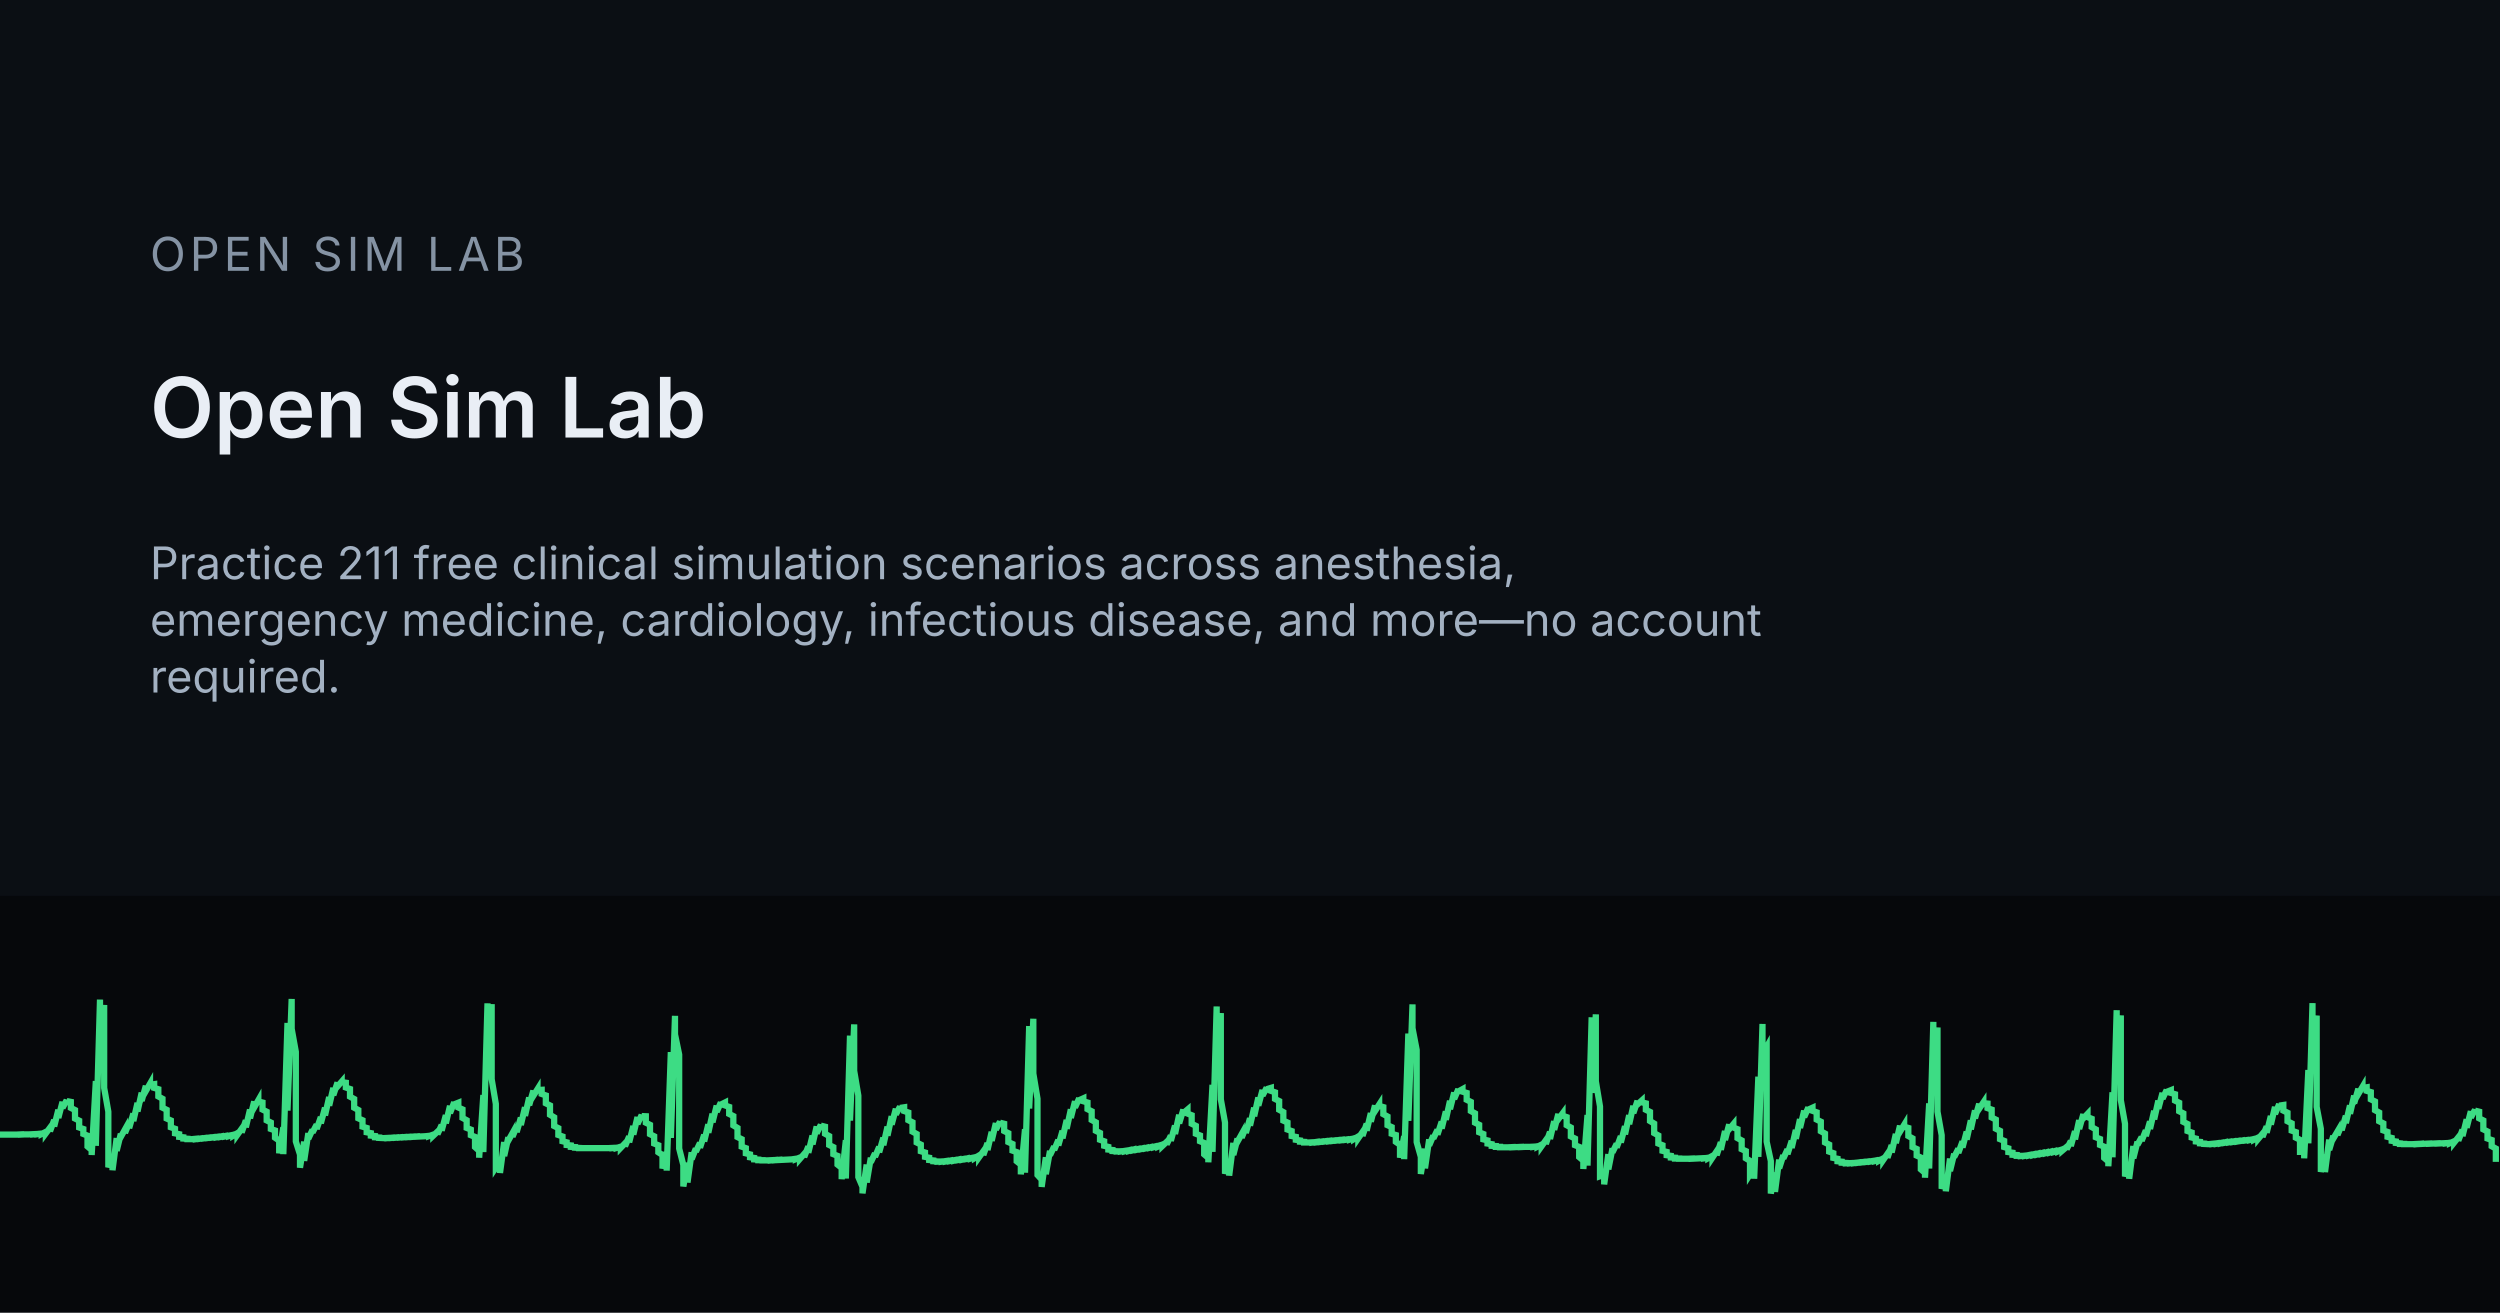
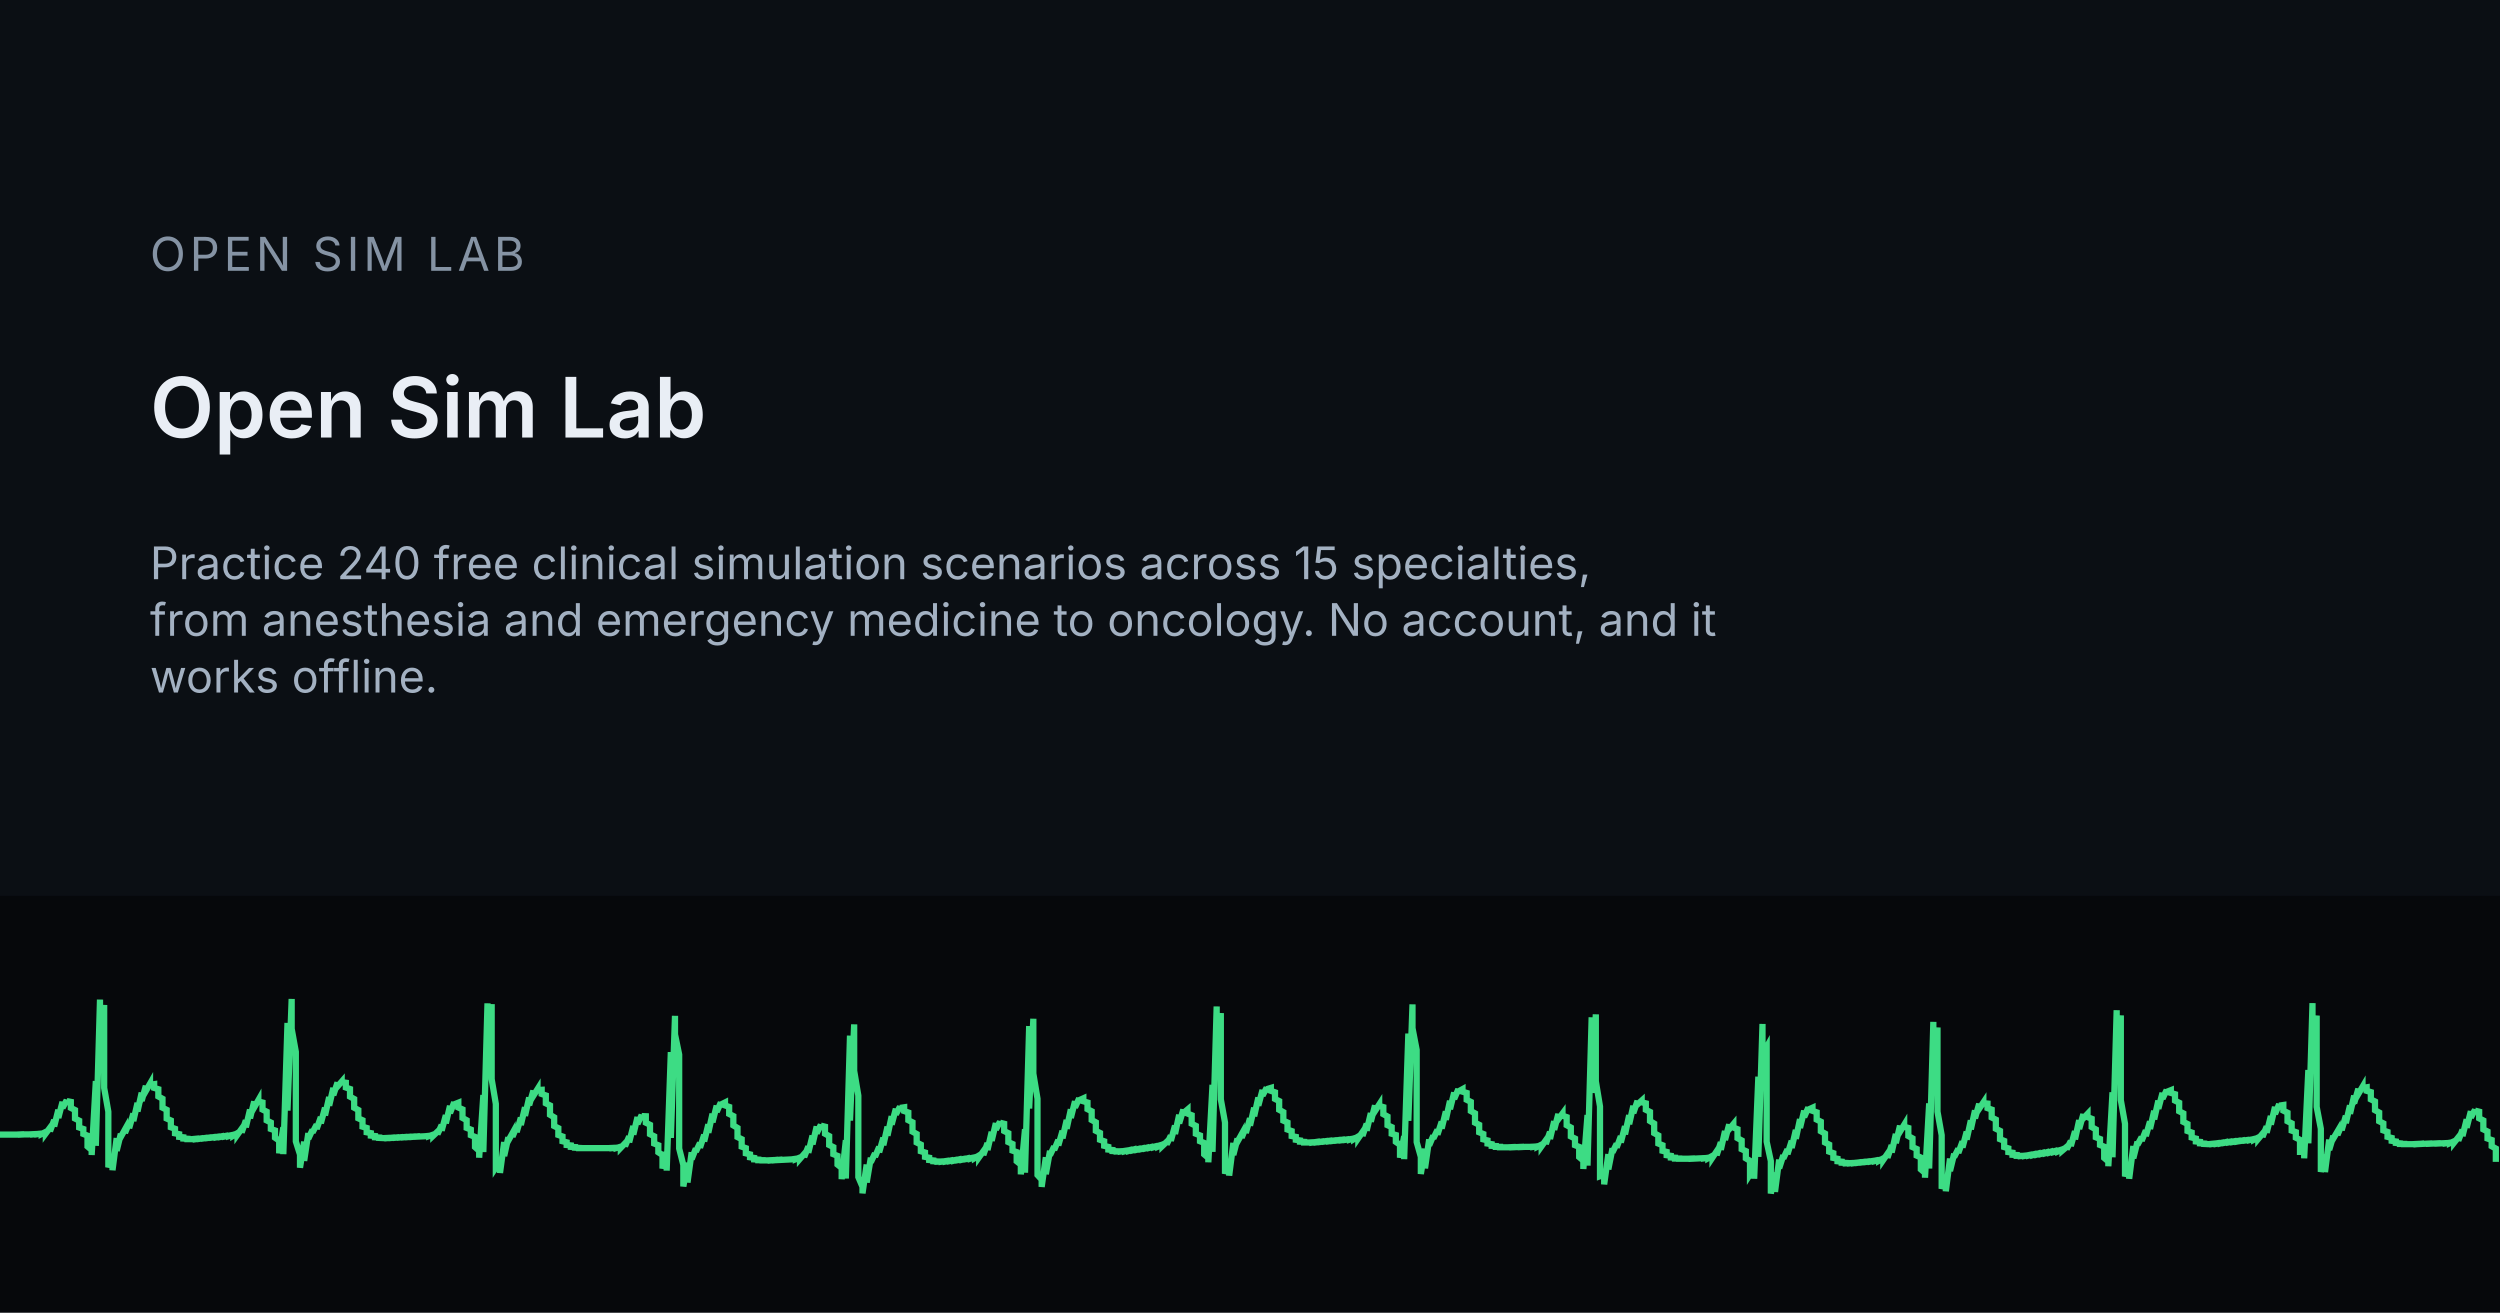
<svg xmlns="http://www.w3.org/2000/svg" width="1200" height="630" viewBox="0 0 1200 630">
  <rect width="1200" height="630" fill="#0B0F14" />
  <rect x="0" y="430" width="1200" height="200" fill="#06080B" />
  <g transform="translate(0 455)">
    <path d="M0 89.6 L0 89.6 L2 89.6 L2 89.6 L4 89.6 L4 89.6 L6 89.6 L6 89.6 L8 89.6 L8 89.6 L10 89.5 L10 89.6 L12 89.5 L12 89.5 L14 89.5 L14 89.5 L16 89.4 L16 89.5 L18 89.3 L18 89.4 L20 89.1 L20 89.3 L22 88.3 L22 89.0 L24 86.3 L24 88.0 L26 82.6 L26 85.7 L28 77.7 L28 81.6 L30 73.9 L30 76.8 L32 73.1 L32 73.5 L34 73.9 L34 76.8 L36 77.8 L36 81.9 L38 82.9 L38 86.2 L40 86.9 L40 89.3 L42 90.1 L42 95.3 L44 97.0 L44 99.4 L46 63.9 L46 95.0 L48 24.8 L48 52.7 L50 27.4 L50 67.2 L52 78.6 L52 105.3 L54 99.9 L54 106.7 L56 91.3 L56 97.4 L58 89.2 L58 90.7 L60 87.1 L60 88.8 L62 83.9 L62 86.5 L64 79.5 L64 83.1 L66 74.4 L66 78.5 L68 69.5 L68 73.4 L70 66.2 L70 68.7 L72 65.2 L72 65.7 L74 65.4 L74 67.2 L76 67.8 L76 71.3 L78 72.4 L78 76.7 L80 77.7 L80 81.9 L82 82.8 L82 86.1 L84 86.8 L84 89.0 L86 89.4 L86 90.7 L88 90.9 L88 91.5 L90 91.6 L90 91.8 L92 91.8 L92 91.8 L94 91.6 L94 91.8 L96 91.5 L96 91.6 L98 91.3 L98 91.4 L100 91.1 L100 91.2 L102 90.9 L102 91.0 L104 90.7 L104 90.9 L106 90.5 L106 90.7 L108 90.3 L108 90.5 L110 90.1 L110 90.3 L112 89.7 L112 90.1 L114 88.9 L114 89.6 L116 86.8 L116 88.6 L118 82.8 L118 86.1 L120 77.6 L120 81.8 L122 73.7 L122 76.6 L124 73.1 L124 73.7 L126 74.2 L126 77.6 L128 78.6 L128 82.8 L130 83.8 L130 86.9 L132 87.6 L132 91.1 L134 92.5 L134 98.6 L136 86.1 L136 99.0 L138 36.0 L138 78.1 L140 24.5 L140 38.8 L142 49.9 L142 92.9 L144 99.2 L144 105.5 L146 93.0 L146 102.2 L148 88.9 L148 91.6 L150 87.3 L150 88.6 L152 84.8 L152 86.9 L154 81.2 L154 84.2 L156 76.7 L156 80.4 L158 71.6 L158 75.7 L160 67.2 L160 70.7 L162 64.6 L162 66.5 L164 64.2 L164 64.4 L166 64.7 L166 67.0 L168 67.7 L168 71.4 L170 72.5 L170 76.7 L172 77.8 L172 81.8 L174 82.7 L174 85.8 L176 86.4 L176 88.5 L178 88.9 L178 90.1 L180 90.3 L180 90.9 L182 91.0 L182 91.2 L184 91.3 L184 91.3 L186 91.2 L186 91.3 L188 91.1 L188 91.2 L190 91.0 L190 91.1 L192 90.9 L192 91.0 L194 90.8 L194 90.9 L196 90.7 L196 90.8 L198 90.6 L198 90.7 L200 90.5 L200 90.6 L202 90.5 L202 90.5 L204 90.4 L204 90.4 L206 90.2 L206 90.3 L208 89.6 L208 90.1 L210 88.2 L210 89.4 L212 85.0 L212 87.7 L214 80.3 L214 84.2 L216 75.8 L216 79.3 L218 74.1 L218 75.1 L220 74.3 L220 76.6 L222 77.5 L222 81.6 L224 82.7 L224 86.4 L226 87.2 L226 89.9 L228 90.7 L228 95.6 L230 97.4 L230 100.7 L232 70.6 L232 98.0 L234 26.6 L234 59.7 L236 27.0 L236 63.0 L238 74.9 L238 105.4 L240 102.4 L240 108.0 L242 93.2 L242 99.9 L244 90.9 L244 92.5 L246 88.9 L246 90.6 L248 85.8 L248 88.4 L250 81.5 L250 85.0 L252 76.5 L252 80.6 L254 71.8 L254 75.5 L256 68.5 L256 71.0 L258 67.8 L258 68.2 L260 68.1 L260 70.1 L262 70.8 L262 74.6 L264 75.6 L264 80.1 L266 81.3 L266 85.5 L268 86.5 L268 89.8 L270 90.5 L270 92.8 L272 93.3 L272 94.6 L274 94.8 L274 95.5 L276 95.6 L276 95.9 L278 96.0 L278 96.1 L280 96.1 L280 96.1 L282 96.1 L282 96.1 L284 96.1 L284 96.1 L286 96.1 L286 96.1 L288 96.1 L288 96.1 L290 96.1 L290 96.1 L292 96.1 L292 96.1 L294 96.0 L294 96.1 L296 95.9 L296 96.0 L298 95.4 L298 95.9 L300 93.8 L300 95.2 L302 90.5 L302 93.3 L304 85.5 L304 89.6 L306 81.2 L306 84.5 L308 80.2 L308 80.7 L310 80.8 L310 83.9 L312 84.9 L312 89.4 L314 90.4 L314 93.9 L316 94.7 L316 98.1 L318 99.4 L318 105.9 L320 98.0 L320 106.9 L322 50.0 L322 91.2 L324 32.6 L324 41.5 L326 51.2 L326 96.3 L328 104.2 L328 114.5 L330 103.1 L330 112.6 L332 98.1 L332 101.4 L334 96.3 L334 97.8 L336 93.6 L336 95.9 L338 89.7 L338 92.9 L340 84.7 L340 88.7 L342 79.6 L342 83.7 L344 75.7 L344 78.7 L346 74.2 L346 75.2 L348 74.2 L348 75.6 L350 76.3 L350 79.7 L352 80.7 L352 85.2 L354 86.4 L354 90.8 L356 91.8 L356 95.4 L358 96.1 L358 98.6 L360 99.1 L360 100.5 L362 100.8 L362 101.5 L364 101.6 L364 101.9 L366 101.9 L366 102.0 L368 102.0 L368 102.0 L370 101.9 L370 102.0 L372 101.8 L372 101.9 L374 101.7 L374 101.8 L376 101.7 L376 101.7 L378 101.6 L378 101.6 L380 101.5 L380 101.5 L382 101.2 L382 101.4 L384 100.6 L384 101.2 L386 98.9 L386 100.4 L388 95.3 L388 98.3 L390 90.1 L390 94.3 L392 85.7 L392 89.0 L394 84.9 L394 85.3 L396 85.8 L396 89.2 L398 90.3 L398 94.6 L400 95.6 L400 99.0 L402 99.8 L402 104.0 L404 105.6 L404 111.0 L406 92.3 L406 110.7 L408 42.1 L408 82.9 L410 36.7 L410 59.0 L412 70.9 L412 110.0 L414 114.7 L414 117.8 L416 104.0 L416 112.6 L418 100.7 L418 102.9 L420 98.6 L420 100.3 L422 95.5 L422 98.1 L424 91.1 L424 94.7 L426 85.8 L426 90.1 L428 80.8 L428 84.8 L430 77.2 L430 79.9 L432 76.2 L432 76.8 L434 76.5 L434 78.3 L436 79.0 L436 82.7 L438 83.7 L438 88.2 L440 89.3 L440 93.4 L442 94.4 L442 97.6 L444 98.2 L444 100.3 L446 100.7 L446 101.8 L448 102.0 L448 102.4 L450 102.5 L450 102.6 L452 102.5 L452 102.6 L454 102.3 L454 102.5 L456 102.1 L456 102.3 L458 101.9 L458 102.1 L460 101.6 L460 101.8 L462 101.4 L462 101.6 L464 101.1 L464 101.3 L466 100.9 L466 101.1 L468 100.5 L468 100.8 L470 99.6 L470 100.4 L472 97.6 L472 99.4 L474 93.7 L474 97.0 L476 88.3 L476 92.6 L478 84.1 L478 87.2 L480 83.4 L480 83.9 L482 84.4 L482 87.9 L484 88.9 L484 93.2 L486 94.1 L486 97.3 L488 98.0 L488 102.4 L490 104.0 L490 108.7 L492 87.0 L492 107.9 L494 37.5 L494 77.1 L496 34.0 L496 60.3 L498 72.4 L498 109.0 L500 111.2 L500 114.7 L502 100.5 L502 108.6 L504 97.4 L504 99.5 L506 95.3 L506 97.0 L508 92.2 L508 94.8 L510 87.8 L510 91.4 L512 82.6 L512 86.8 L514 77.5 L514 81.6 L516 73.6 L516 76.6 L518 72.2 L518 73.1 L520 72.2 L520 73.6 L522 74.2 L522 77.4 L524 78.4 L524 82.6 L526 83.7 L526 87.8 L528 88.8 L528 92.1 L530 92.8 L530 95.0 L532 95.5 L532 96.8 L534 97.0 L534 97.5 L536 97.6 L536 97.7 L538 97.6 L538 97.7 L540 97.4 L540 97.6 L542 97.1 L542 97.4 L544 96.8 L544 97.1 L546 96.6 L546 96.8 L548 96.3 L548 96.5 L550 96.0 L550 96.2 L552 95.7 L552 95.9 L554 95.4 L554 95.6 L556 95.0 L556 95.3 L558 94.4 L558 95.0 L560 93.1 L560 94.3 L562 90.1 L562 92.6 L564 85.3 L564 89.3 L566 80.1 L566 84.2 L568 77.6 L568 79.3 L570 77.6 L570 79.5 L572 80.3 L572 84.4 L574 85.4 L574 89.2 L576 90.0 L576 92.8 L578 93.6 L578 99.1 L580 100.8 L580 102.9 L582 65.7 L582 97.9 L584 28.1 L584 54.5 L586 31.3 L586 72.7 L588 83.8 L588 108.4 L590 101.8 L590 109.3 L592 93.6 L592 99.4 L594 91.5 L594 93.0 L596 89.4 L596 91.1 L598 86.1 L598 88.8 L600 81.8 L600 85.3 L602 76.7 L602 80.8 L604 71.8 L604 75.7 L606 68.2 L606 70.9 L608 67.1 L608 67.8 L610 67.2 L610 68.6 L612 69.3 L612 72.5 L614 73.5 L614 77.7 L616 78.8 L616 82.9 L618 83.8 L618 87.2 L620 87.9 L620 90.3 L622 90.7 L622 92.1 L624 92.4 L624 93.0 L626 93.1 L626 93.4 L628 93.4 L628 93.4 L630 93.3 L630 93.4 L632 93.1 L632 93.3 L634 93.0 L634 93.1 L636 92.8 L636 92.9 L638 92.6 L638 92.8 L640 92.5 L640 92.6 L642 92.3 L642 92.4 L644 92.1 L644 92.3 L646 92.0 L646 92.1 L648 91.8 L648 92.0 L650 91.4 L650 91.7 L652 90.5 L652 91.3 L654 88.4 L654 90.2 L656 84.4 L656 87.7 L658 79.3 L658 83.4 L660 75.6 L660 78.3 L662 75.2 L662 75.8 L664 76.4 L664 79.8 L666 80.9 L666 85.1 L668 86.0 L668 89.2 L670 89.8 L670 93.1 L672 94.5 L672 100.7 L674 90.4 L674 101.4 L676 41.1 L676 83.0 L678 27.1 L678 38.5 L680 49.0 L680 93.2 L682 100.3 L682 108.5 L684 96.4 L684 105.8 L686 91.9 L686 94.8 L688 90.1 L688 91.5 L690 87.3 L690 89.6 L692 83.4 L692 86.7 L694 78.5 L694 82.5 L696 73.4 L696 77.4 L698 69.4 L698 72.5 L700 67.8 L700 68.9 L702 67.8 L702 69.0 L704 69.6 L704 72.9 L706 73.9 L706 78.3 L708 79.4 L708 83.9 L710 84.9 L710 88.5 L712 89.3 L712 91.9 L714 92.4 L714 93.9 L716 94.2 L716 95.0 L718 95.1 L718 95.5 L720 95.5 L720 95.7 L722 95.7 L722 95.7 L724 95.7 L724 95.7 L726 95.6 L726 95.7 L728 95.6 L728 95.6 L730 95.5 L730 95.6 L732 95.5 L732 95.5 L734 95.5 L734 95.5 L736 95.4 L736 95.5 L738 95.2 L738 95.4 L740 94.4 L740 95.1 L742 92.3 L742 94.1 L744 88.3 L744 91.7 L746 83.2 L746 87.3 L748 79.7 L748 82.2 L750 79.5 L750 80.5 L752 81.2 L752 85.1 L754 86.2 L754 90.5 L756 91.5 L756 94.7 L758 95.5 L758 100.4 L760 102.1 L760 106.1 L762 80.2 L762 104.5 L764 33.3 L764 69.6 L766 31.9 L766 64.0 L768 76.1 L768 109.6 L770 108.9 L770 113.5 L772 99.0 L772 106.3 L774 96.2 L774 98.1 L776 94.0 L776 95.8 L778 90.4 L778 93.4 L780 85.6 L780 89.5 L782 80.3 L782 84.6 L784 75.8 L784 79.3 L786 73.4 L786 75.1 L788 73.3 L788 74.1 L790 74.6 L790 77.7 L792 78.7 L792 83.1 L794 84.3 L794 88.9 L796 90.0 L796 93.9 L798 94.7 L798 97.4 L800 97.9 L800 99.5 L802 99.8 L802 100.6 L804 100.7 L804 101.1 L806 101.1 L806 101.2 L808 101.2 L808 101.2 L810 101.2 L810 101.2 L812 101.1 L812 101.2 L814 101.1 L814 101.1 L816 101.0 L816 101.0 L818 100.9 L818 101.0 L820 100.7 L820 100.9 L822 99.8 L822 100.6 L824 97.6 L824 99.5 L826 93.3 L826 96.9 L828 87.9 L828 92.2 L830 84.7 L830 87.0 L832 84.6 L832 86.2 L834 87.0 L834 91.3 L836 92.4 L836 96.6 L838 97.5 L838 101.0 L840 102.2 L840 108.7 L842 105.6 L842 110.8 L844 61.8 L844 100.3 L846 36.5 L846 51.2 L848 47.6 L848 93.0 L850 102.3 L850 117.9 L852 107.8 L852 117.1 L854 101.6 L854 105.8 L856 99.5 L856 101.1 L858 96.7 L858 99.0 L860 92.6 L860 96.0 L862 87.4 L862 91.6 L864 82.2 L864 86.4 L866 78.1 L866 81.2 L868 76.6 L868 77.6 L870 76.7 L870 78.2 L872 78.9 L872 82.4 L874 83.4 L874 88.0 L876 89.1 L876 93.4 L878 94.4 L878 97.8 L880 98.5 L880 100.8 L882 101.2 L882 102.4 L884 102.6 L884 103.1 L886 103.2 L886 103.4 L888 103.3 L888 103.4 L890 103.2 L890 103.3 L892 103.0 L892 103.1 L894 102.8 L894 102.9 L896 102.6 L896 102.7 L898 102.4 L898 102.5 L900 102.1 L900 102.3 L902 101.8 L902 102.1 L904 101.0 L904 101.7 L906 98.8 L906 100.7 L908 94.7 L908 98.2 L910 89.3 L910 93.7 L912 85.3 L912 88.2 L914 84.9 L914 85.8 L916 86.4 L916 90.3 L918 91.4 L918 95.6 L920 96.5 L920 99.7 L922 100.6 L922 106.3 L924 108.0 L924 110.3 L926 74.6 L926 105.9 L928 35.5 L928 63.4 L930 38.2 L930 78.6 L932 89.9 L932 115.6 L934 109.6 L934 116.8 L936 101.1 L936 107.1 L938 98.8 L938 100.4 L940 96.4 L940 98.4 L942 92.9 L942 95.8 L944 88.2 L944 92.0 L946 82.8 L946 87.1 L948 78.0 L948 81.8 L950 74.8 L950 77.2 L952 74.2 L952 74.5 L954 74.7 L954 76.9 L956 77.6 L956 81.4 L958 82.4 L958 86.8 L960 87.8 L960 91.8 L962 92.6 L962 95.6 L964 96.2 L964 98.0 L966 98.3 L966 99.3 L968 99.4 L968 99.8 L970 99.8 L970 99.9 L972 99.7 L972 99.8 L974 99.4 L974 99.6 L976 99.1 L976 99.4 L978 98.8 L978 99.1 L980 98.5 L980 98.8 L982 98.2 L982 98.5 L984 97.9 L984 98.2 L986 97.6 L986 97.9 L988 97.3 L988 97.6 L990 96.7 L990 97.2 L992 95.5 L992 96.6 L994 92.7 L994 95.1 L996 88.0 L996 91.9 L998 82.7 L998 86.9 L1000 79.8 L1000 81.8 L1002 79.7 L1002 81.2 L1004 82.0 L1004 86.0 L1006 87.1 L1006 90.9 L1008 91.7 L1008 94.6 L1010 95.4 L1010 100.8 L1012 102.5 L1012 104.8 L1014 69.3 L1014 100.5 L1016 29.9 L1016 58.1 L1018 32.4 L1018 73.1 L1020 84.4 L1020 109.7 L1022 103.5 L1022 110.8 L1024 95.1 L1024 101.0 L1026 93.0 L1026 94.5 L1028 90.8 L1028 92.6 L1030 87.6 L1030 90.3 L1032 83.3 L1032 86.9 L1034 78.2 L1034 82.3 L1036 73.3 L1036 77.2 L1038 69.6 L1038 72.4 L1040 68.2 L1040 69.1 L1042 68.3 L1042 69.6 L1044 70.2 L1044 73.3 L1046 74.3 L1046 78.4 L1048 79.4 L1048 83.5 L1050 84.5 L1050 87.9 L1052 88.6 L1052 91.0 L1054 91.5 L1054 92.9 L1056 93.1 L1056 93.8 L1058 93.9 L1058 94.1 L1060 94.2 L1060 94.2 L1062 94.0 L1062 94.1 L1064 93.8 L1064 94.0 L1066 93.6 L1066 93.8 L1068 93.3 L1068 93.5 L1070 93.1 L1070 93.3 L1072 92.9 L1072 93.1 L1074 92.7 L1074 92.9 L1076 92.5 L1076 92.6 L1078 92.3 L1078 92.4 L1080 92.1 L1080 92.2 L1082 91.7 L1082 92.0 L1084 91.0 L1084 91.6 L1086 89.2 L1086 90.7 L1088 85.7 L1088 88.7 L1090 80.7 L1090 84.8 L1092 76.3 L1092 79.7 L1094 75.0 L1094 75.7 L1096 75.4 L1096 78.1 L1098 79.1 L1098 83.2 L1100 84.2 L1100 87.7 L1102 88.4 L1102 91.1 L1104 92.1 L1104 97.9 L1106 97.9 L1106 101.0 L1108 58.6 L1108 93.8 L1110 26.5 L1110 47.4 L1112 32.5 L1112 76.3 L1114 86.8 L1114 107.5 L1116 99.2 L1116 107.6 L1118 92.0 L1118 97.0 L1120 90.2 L1120 91.5 L1122 88.1 L1122 89.8 L1124 84.9 L1124 87.5 L1126 80.6 L1126 84.1 L1128 75.6 L1128 79.6 L1130 70.9 L1130 74.6 L1132 67.6 L1132 70.1 L1134 66.7 L1134 67.2 L1136 66.9 L1136 68.6 L1138 69.2 L1138 72.7 L1140 73.7 L1140 77.9 L1142 79.0 L1142 83.2 L1144 84.2 L1144 87.6 L1146 88.3 L1146 90.7 L1148 91.2 L1148 92.6 L1150 92.9 L1150 93.6 L1152 93.8 L1152 94.1 L1154 94.1 L1154 94.2 L1156 94.2 L1156 94.2 L1158 94.2 L1158 94.2 L1160 94.1 L1160 94.2 L1162 94.0 L1162 94.1 L1164 94.0 L1164 94.0 L1166 93.9 L1166 94.0 L1168 93.9 L1168 93.9 L1170 93.8 L1170 93.9 L1172 93.8 L1172 93.8 L1174 93.7 L1174 93.8 L1176 93.5 L1176 93.7 L1178 92.8 L1178 93.4 L1180 90.9 L1180 92.5 L1182 87.3 L1182 90.3 L1184 82.3 L1184 86.3 L1186 78.4 L1186 81.4 L1188 77.7 L1188 78.1 L1190 78.6 L1190 81.8 L1192 82.8 L1192 87.1 L1194 88.1 L1194 91.5 L1196 92.2 L1196 95.2 L1198 96.3 L1198 102.7" fill="none" stroke="#3DDC84" stroke-width="3" />
  </g>
  <text x="72" y="130" font-family="Inter, system-ui, sans-serif" font-size="22.4" letter-spacing="2" fill="#8593A4">OPEN SIM LAB</text>
  <text x="72" y="210" font-family="Inter, system-ui, sans-serif" font-size="40" font-weight="600" fill="#E9EEF5">Open Sim Lab</text>
-   <text x="72" y="278" font-family="Inter, system-ui, sans-serif" font-size="21.6" fill="#A3B1C2">Practice 211 free clinical simulation scenarios across anesthesia,</text>
-   <text x="72" y="305.2" font-family="Inter, system-ui, sans-serif" font-size="21.6" fill="#A3B1C2">emergency medicine, cardiology, infectious disease, and more—no account</text>
-   <text x="72" y="332.4" font-family="Inter, system-ui, sans-serif" font-size="21.6" fill="#A3B1C2">required.</text>
+   <text x="72" y="278" font-family="Inter, system-ui, sans-serif" font-size="21.6" fill="#A3B1C2">Practice 240 free clinical simulation scenarios across 15 specialties,</text>
+   <text x="72" y="305.2" font-family="Inter, system-ui, sans-serif" font-size="21.6" fill="#A3B1C2">from anesthesia and emergency medicine to oncology. No account, and it</text>
+   <text x="72" y="332.4" font-family="Inter, system-ui, sans-serif" font-size="21.6" fill="#A3B1C2">works offline.</text>
</svg>
